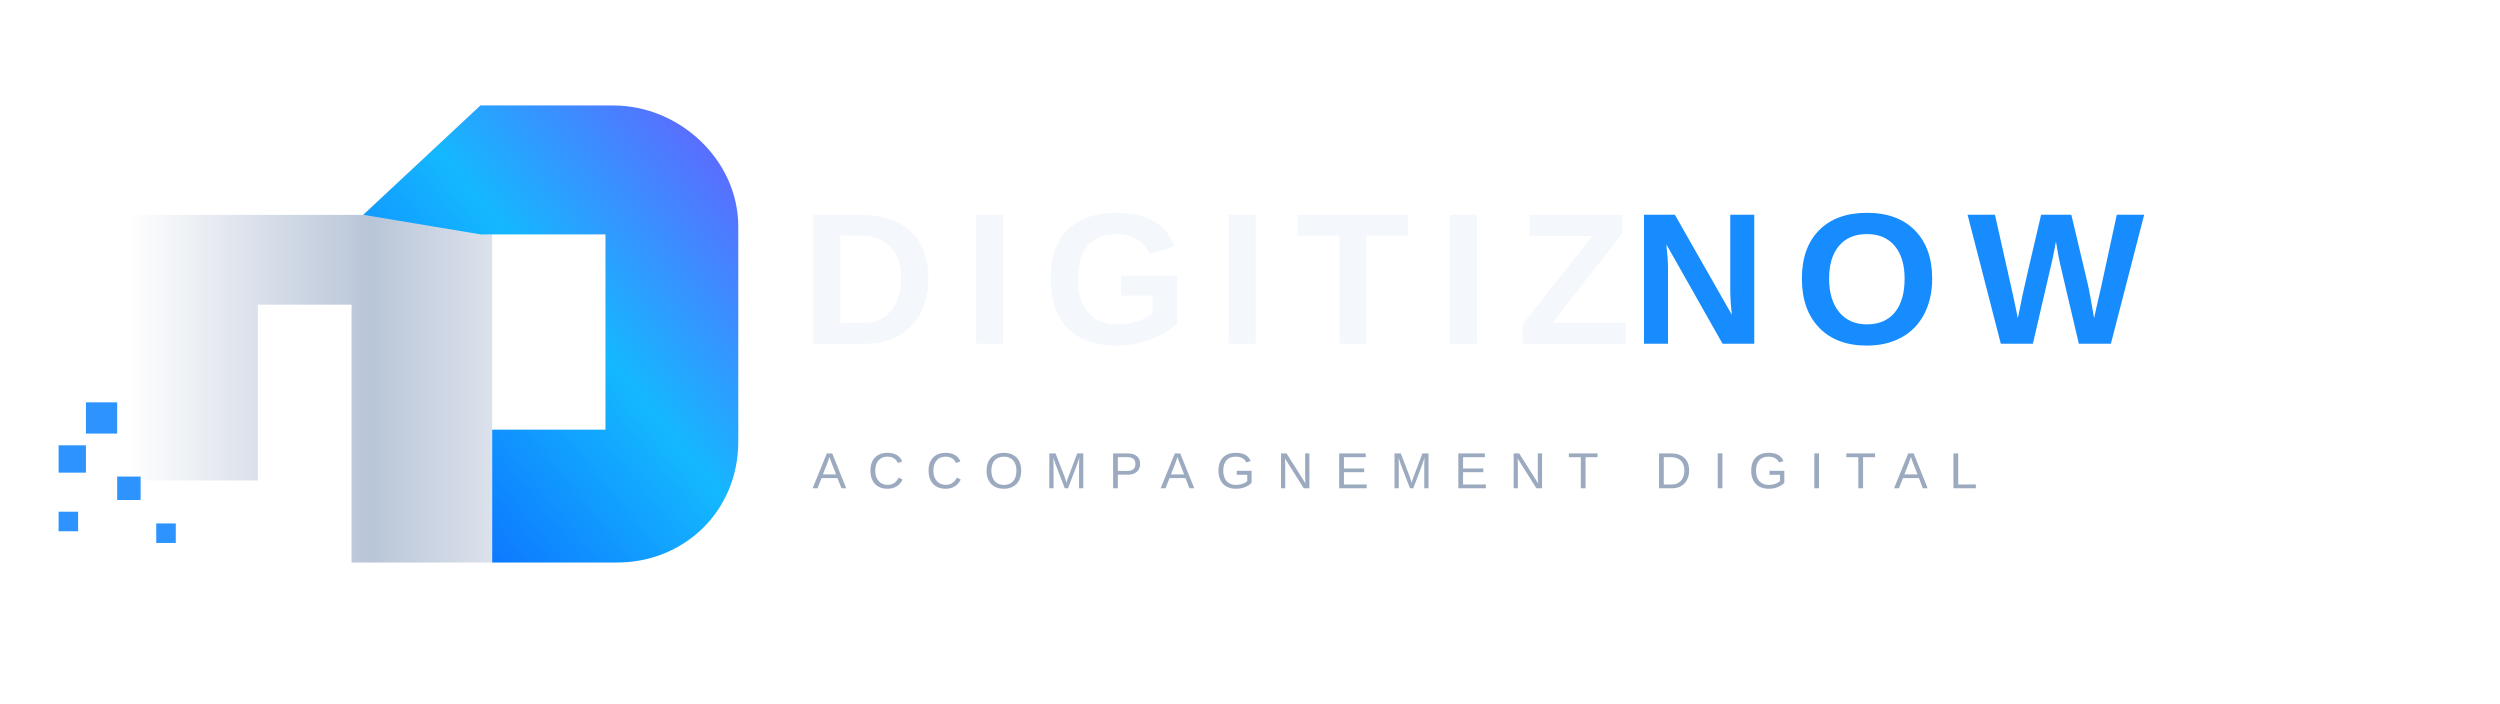
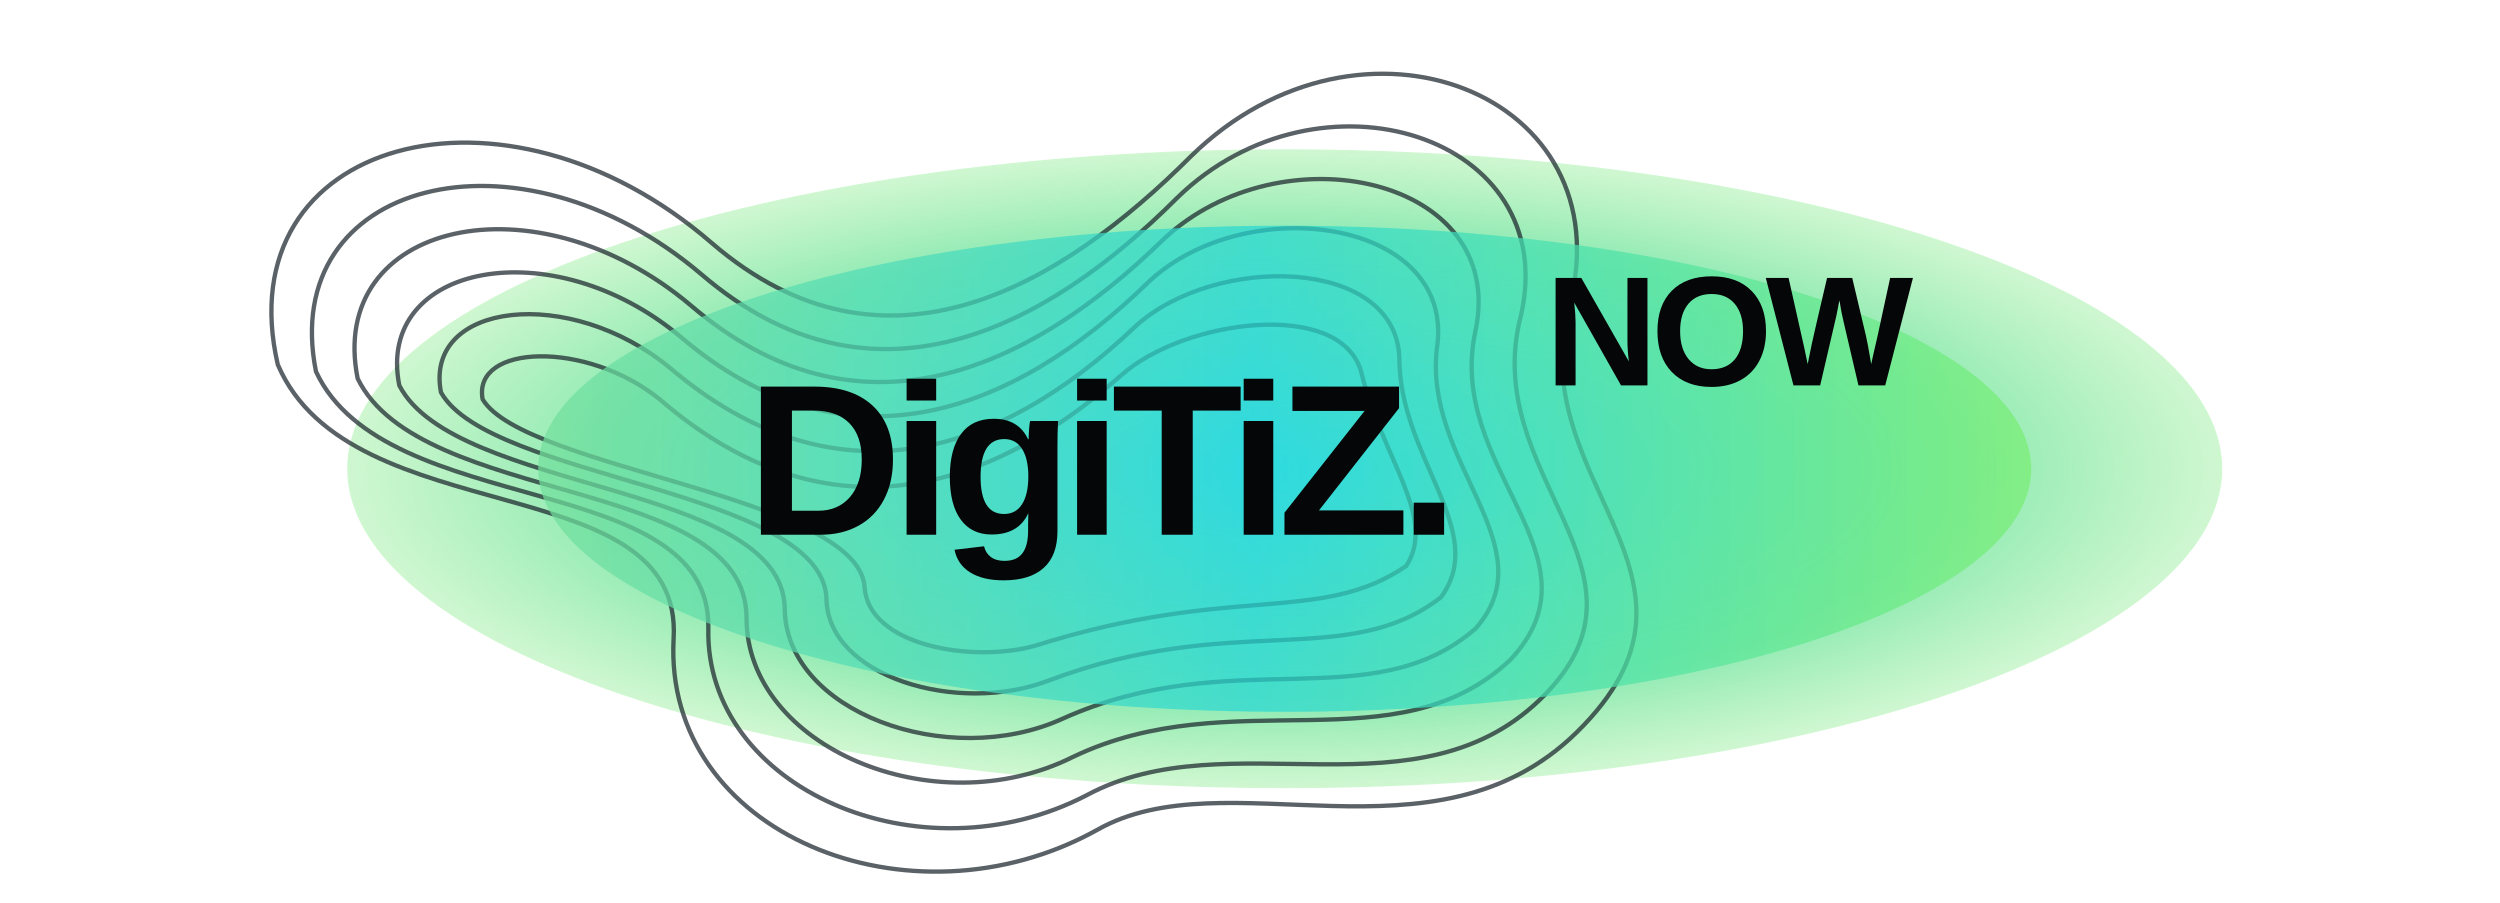
- <svg xmlns="http://www.w3.org/2000/svg" viewBox="0 0 640 180">
+ <svg xmlns="http://www.w3.org/2000/svg" viewBox="0 0 720 260">
  <defs>
-     <linearGradient id="g" x1="0" x2="1" y1="1" y2="0">
-       <stop offset="0" stop-color="#0a5cff" />
-       <stop offset=".55" stop-color="#14b8ff" />
-       <stop offset="1" stop-color="#6a5cff" />
-     </linearGradient>
-     <linearGradient id="silver" x1="0" x2="1">
-       <stop stop-color="#fff" />
-       <stop offset=".5" stop-color="#b9c5d8" />
-       <stop offset="1" stop-color="#fff" />
+     <radialGradient id="glow" cx="50%" cy="50%" r="65%">
+       <stop offset="0" stop-color="#28d9ff" stop-opacity=".9" />
+       <stop offset=".55" stop-color="#56df91" stop-opacity=".7" />
+       <stop offset="1" stop-color="#9cf36a" stop-opacity="0" />
+     </radialGradient>
+     <linearGradient id="blob" x1="0" y1="0" x2="1" y2="0">
+       <stop stop-color="#72df9b" />
+       <stop offset=".48" stop-color="#28d8d5" />
+       <stop offset="1" stop-color="#79ee72" />
    </linearGradient>
  </defs>
-   <g transform="translate(15 12)">
-     <path d="M18 111 L18 43 L78 43 L108 15 L142 15 L111 48 L111 132 L75 132 L75 66 L51 66 L51 111 Z" fill="url(#silver)" />
-     <path d="M78 43 L108 15 L142 15 C159 15 174 29 174 46 L174 101 C174 119 160 132 143 132 L111 132 L111 98 L140 98 L140 48 L108 48 Z" fill="url(#g)" />
-     <g fill="#1688ff" opacity=".9">
-       <rect x="0" y="102" width="7" height="7" />
-       <rect x="7" y="91" width="8" height="8" />
-       <rect x="0" y="119" width="5" height="5" />
-       <rect x="15" y="110" width="6" height="6" />
-       <rect x="25" y="122" width="5" height="5" />
-     </g>
+   <ellipse cx="370" cy="135" rx="270" ry="92" fill="url(#glow)" />
+   <g fill="none" stroke="#1b252c" stroke-width="1.25" opacity=".72">
+     <path d="M80 105C65 40 145 18 205 70C255 113 306 82 343 45C392-3 468 27 452 88C438 139 500 166 454 211C413 251 353 218 316 239C262 269 191 240 194 184C197 134 101 154 80 105Z" />
+     <path d="M91 107C80 52 149 34 202 79C251 121 301 95 339 57C380 17 450 39 438 91C426 137 480 164 445 200C409 237 354 207 313 229C265 254 203 227 204 181C205 135 111 150 91 107Z" />
+     <path d="M103 109C94 64 154 50 199 88C247 129 296 107 335 69C369 37 434 51 425 95C416 135 463 160 435 190C402 221 355 196 309 218C269 238 215 215 215 178C215 137 121 146 103 109Z" />
+     <path d="M115 111C108 76 159 66 196 97C243 137 291 120 331 81C359 55 418 63 414 99C409 133 446 157 425 181C395 207 355 185 306 207C273 222 226 205 226 175C225 139 131 142 115 111Z" />
+     <path d="M127 113C122 87 164 82 193 106C239 145 286 133 327 94C350 73 402 74 403 103C403 132 429 153 415 172C388 193 355 176 302 196C276 206 238 195 238 172C236 141 141 138 127 113Z" />
+     <path d="M139 115C136 99 169 98 190 115C234 153 280 146 323 108C341 92 386 86 392 107C398 132 414 149 405 163C380 180 355 168 298 186C280 191 250 186 249 169C247 143 151 135 139 115Z" />
  </g>
-   <text x="205" y="88" font-family="Arial,Helvetica,sans-serif" font-size="48" font-weight="700" letter-spacing="7" fill="#f4f7fb">DIGITIZ<tspan fill="#178cff">NOW</tspan>
-   </text>
-   <text x="208" y="125" font-family="Arial,Helvetica,sans-serif" font-size="13" letter-spacing="5.5" fill="#9caac0">ACCOMPAGNEMENT DIGITAL</text>
+   <ellipse cx="370" cy="135" rx="215" ry="70" fill="url(#blob)" opacity=".72" />
+   <g font-family="Arial,Helvetica,sans-serif" font-weight="800" fill="#050607">
+     <text x="215" y="154" font-size="62" letter-spacing="-3">DigiTiZ.</text>
+     <text x="445" y="111" font-size="45" letter-spacing="-2">NOW</text>
+   </g>
</svg>
